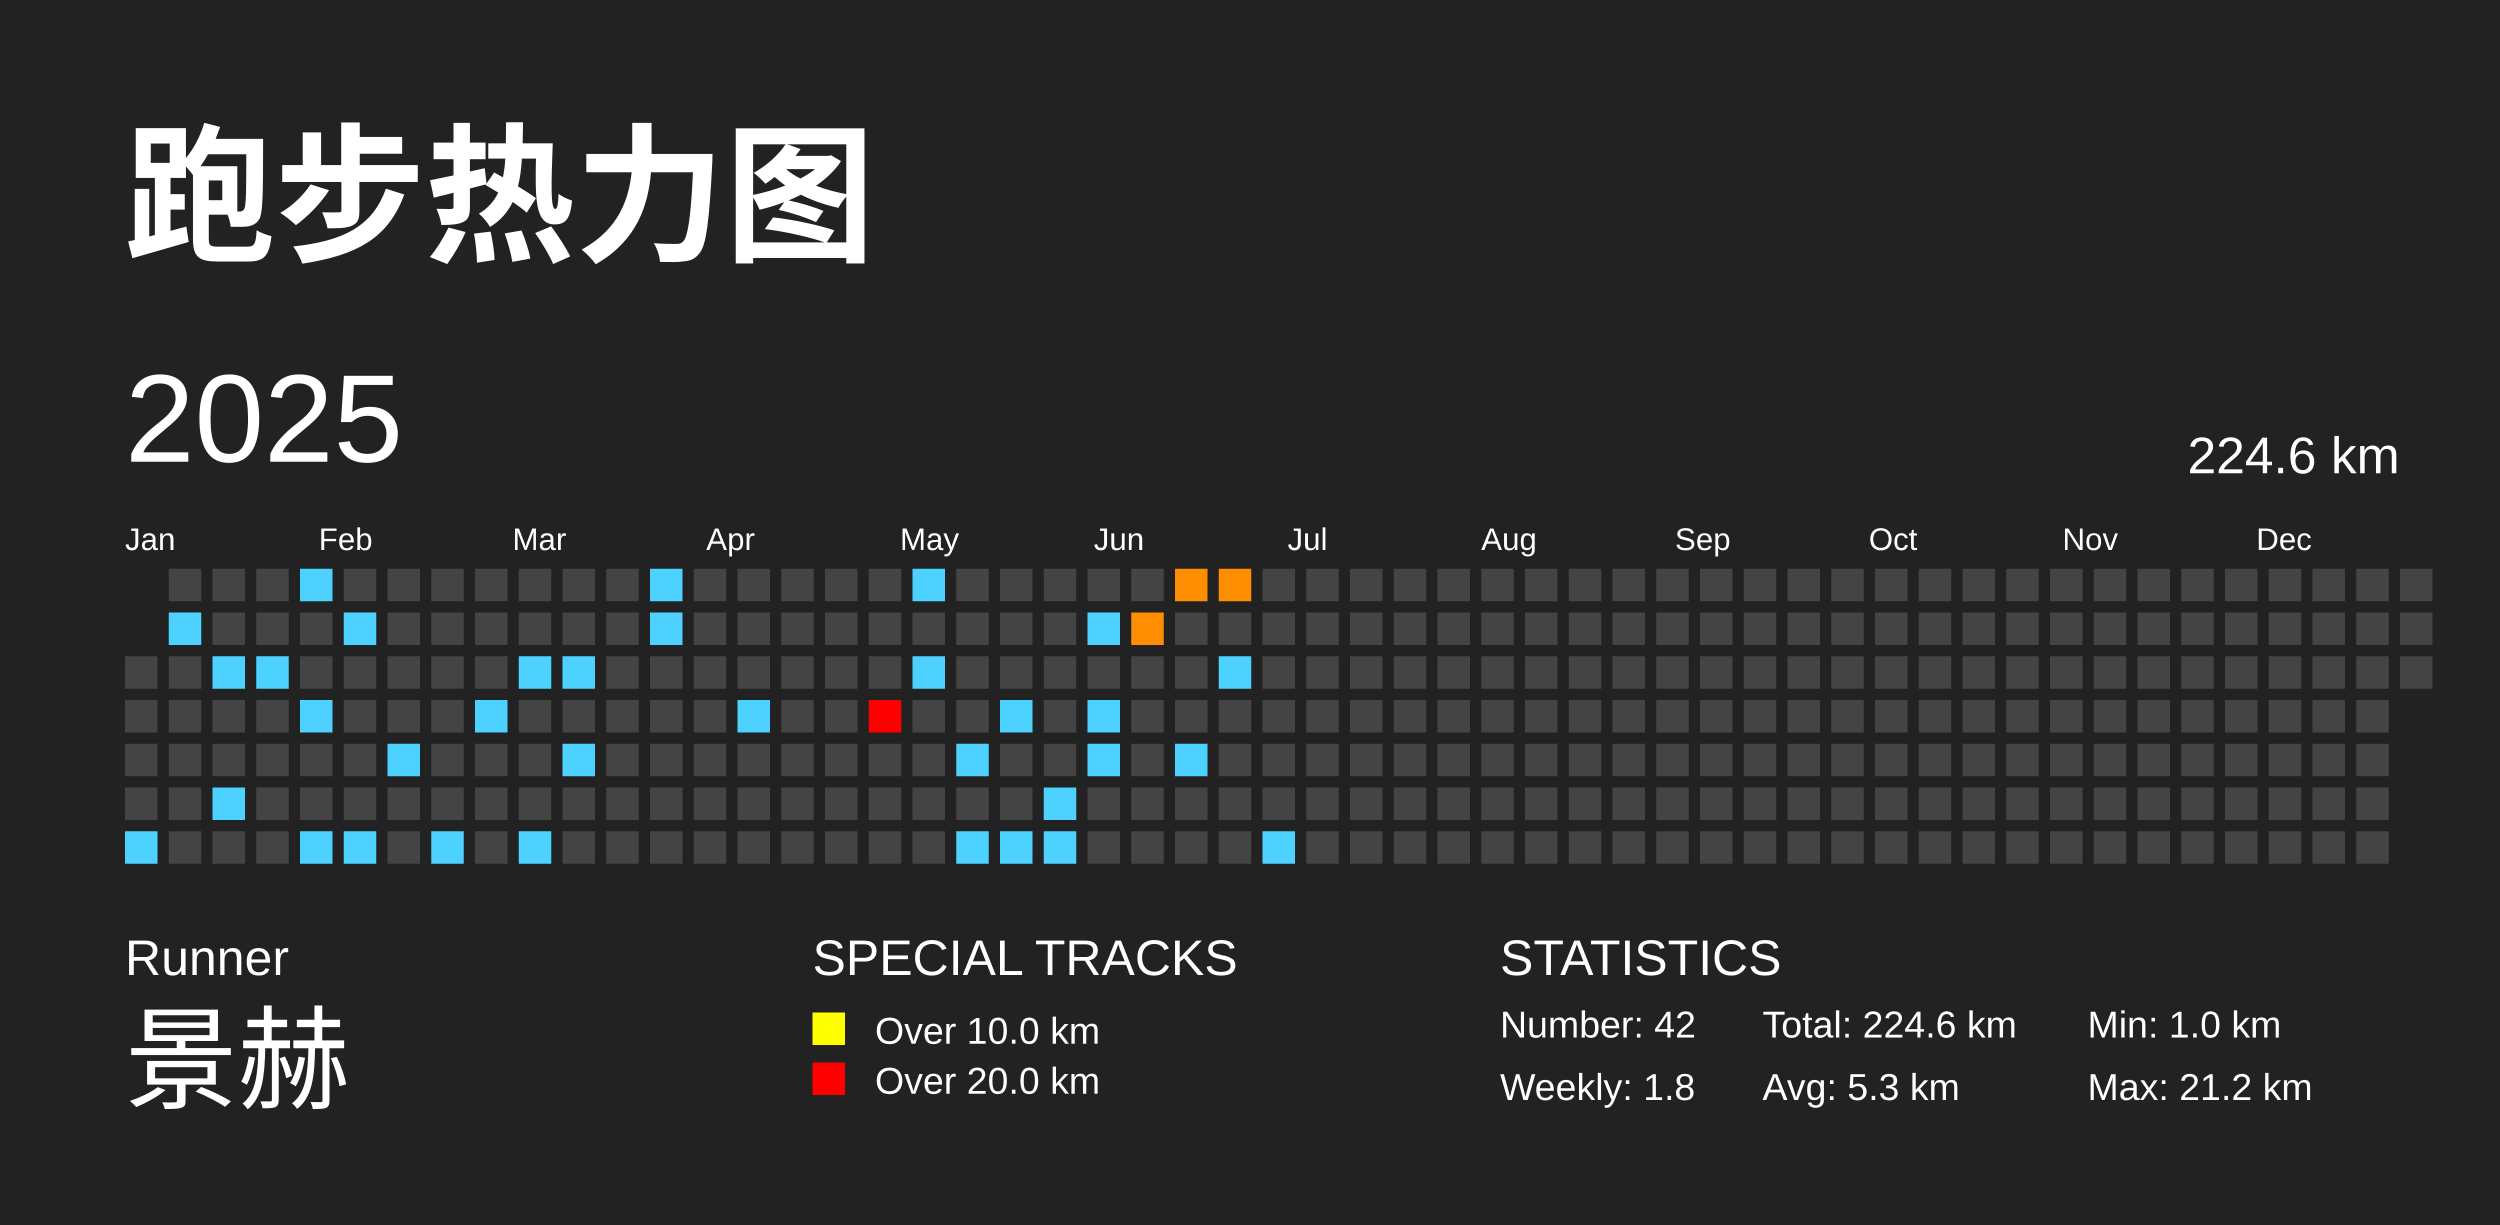
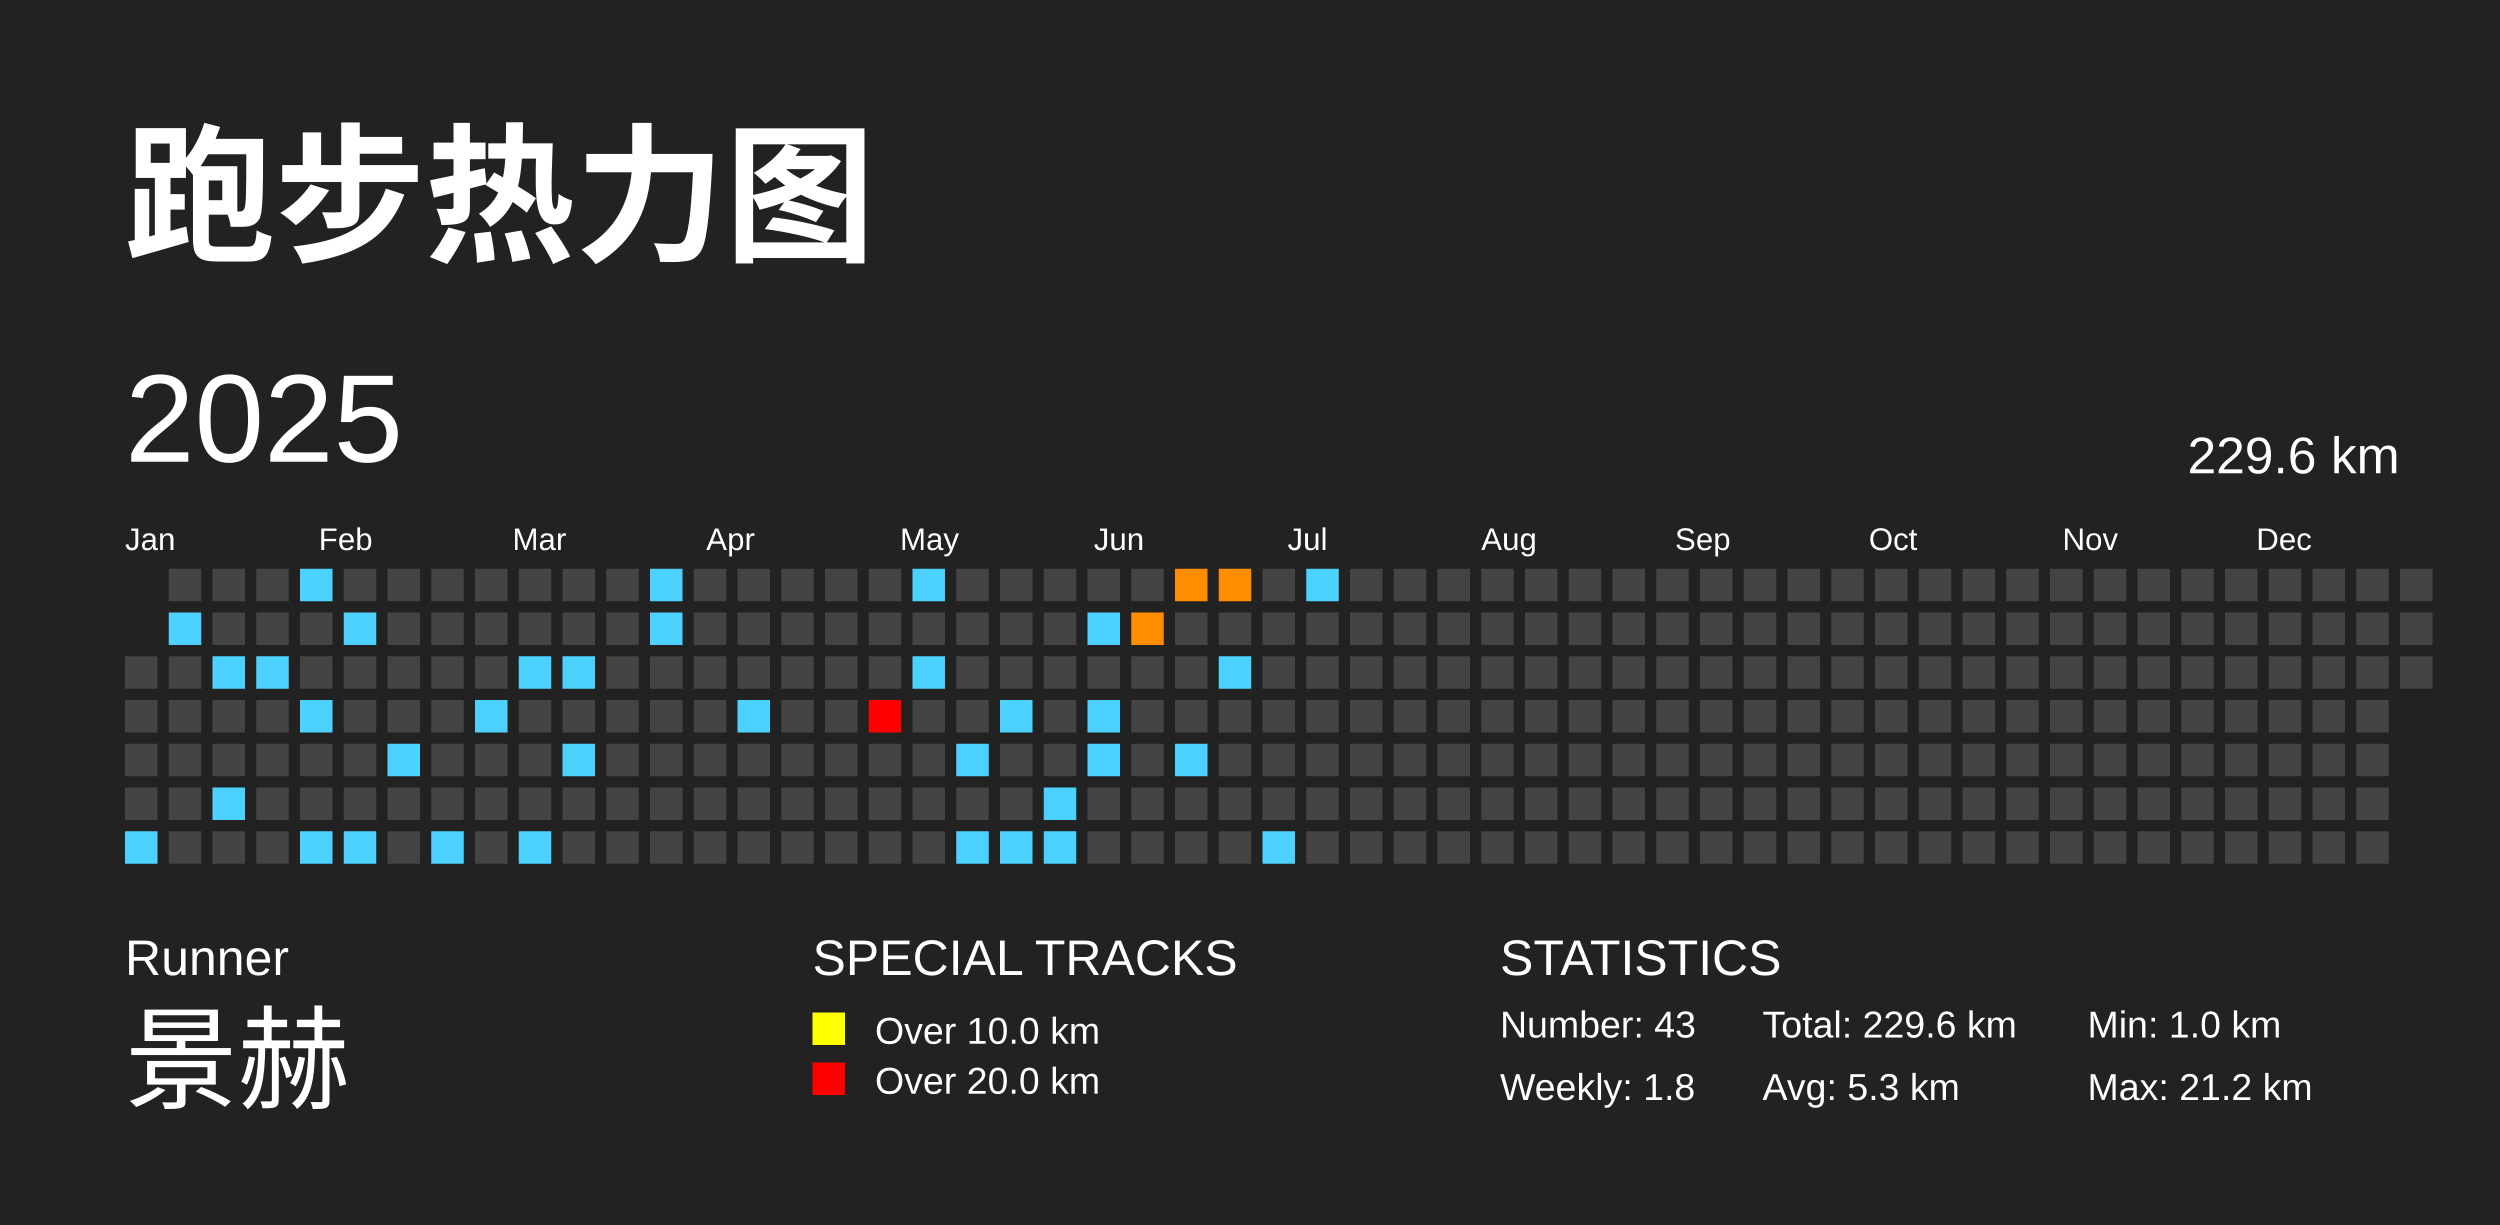
<svg xmlns="http://www.w3.org/2000/svg" baseProfile="full" height="98mm" version="1.1" viewBox="0,0,200,98" width="200mm">
  <defs />
  <rect fill="#222222" height="98" width="200" x="0" y="0" />
  <text fill="#FFFFFF" style="font-size:12px; font-family:Arial; font-weight:bold;" x="10" y="20">跑步热力图</text>
  <text fill="#FFFFFF" style="font-size:4px; font-family:Arial" x="10" y="78">Runner</text>
  <text fill="#FFFFFF" style="font-size:9px; font-family:Arial" x="10" y="88">景赫</text>
  <text fill="#FFFFFF" style="font-size:4px; font-family:Arial" x="65" y="78">SPECIAL TRACKS</text>
  <rect fill="yellow" height="2.6" width="2.6" x="65" y="81" />
  <text fill="#FFFFFF" style="font-size:3px; font-family:Arial" x="70" y="83.5">Over 10.0 km</text>
  <rect fill="red" height="2.6" width="2.6" x="65" y="85" />
  <text fill="#FFFFFF" style="font-size:3px; font-family:Arial" x="70" y="87.5">Over 20.0 km</text>
  <text fill="#FFFFFF" style="font-size:4px; font-family:Arial" x="120" y="78">STATISTICS</text>
-   <text fill="#FFFFFF" style="font-size:3px; font-family:Arial" x="120" y="83">Number: 42</text>
+   <text fill="#FFFFFF" style="font-size:3px; font-family:Arial" x="120" y="83">Number: 43</text>
  <text fill="#FFFFFF" style="font-size:3px; font-family:Arial" x="120" y="88">Weekly: 1.8</text>
-   <text fill="#FFFFFF" style="font-size:3px; font-family:Arial" x="141" y="83">Total: 224.6 km</text>
+   <text fill="#FFFFFF" style="font-size:3px; font-family:Arial" x="141" y="83">Total: 229.6 km</text>
  <text fill="#FFFFFF" style="font-size:3px; font-family:Arial" x="141" y="88">Avg: 5.3 km</text>
  <text fill="#FFFFFF" style="font-size:3px; font-family:Arial" x="167" y="83">Min: 1.0 km</text>
  <text fill="#FFFFFF" style="font-size:3px; font-family:Arial" x="167" y="88">Max: 21.2 km</text>
  <text dominant-baseline="hanging" fill="#FFFFFF" style="font-size:10.0px; font-family:Arial;" x="10" y="30">2025</text>
-   <text dominant-baseline="hanging" fill="#FFFFFF" style="font-size:4.125px; font-family:Arial;" x="175" y="35">224.6 km</text>
+   <text dominant-baseline="hanging" fill="#FFFFFF" style="font-size:4.125px; font-family:Arial;" x="175" y="35">229.6 km</text>
  <text fill="#FFFFFF" style="font-size:2.5px; font-family:Arial" x="10.0" y="44">Jan</text>
  <text fill="#FFFFFF" style="font-size:2.5px; font-family:Arial" x="25.5" y="44">Feb</text>
  <text fill="#FFFFFF" style="font-size:2.5px; font-family:Arial" x="41.0" y="44">Mar</text>
  <text fill="#FFFFFF" style="font-size:2.5px; font-family:Arial" x="56.5" y="44">Apr</text>
  <text fill="#FFFFFF" style="font-size:2.5px; font-family:Arial" x="72.0" y="44">May</text>
  <text fill="#FFFFFF" style="font-size:2.5px; font-family:Arial" x="87.5" y="44">Jun</text>
  <text fill="#FFFFFF" style="font-size:2.5px; font-family:Arial" x="103.0" y="44">Jul</text>
  <text fill="#FFFFFF" style="font-size:2.5px; font-family:Arial" x="118.5" y="44">Aug</text>
  <text fill="#FFFFFF" style="font-size:2.5px; font-family:Arial" x="134.0" y="44">Sep</text>
  <text fill="#FFFFFF" style="font-size:2.5px; font-family:Arial" x="149.5" y="44">Oct</text>
  <text fill="#FFFFFF" style="font-size:2.5px; font-family:Arial" x="165.0" y="44">Nov</text>
  <text fill="#FFFFFF" style="font-size:2.5px; font-family:Arial" x="180.5" y="44">Dec</text>
  <rect fill="#444444" height="2.6" width="2.6" x="10.0" y="52.5" />
  <rect fill="#444444" height="2.6" width="2.6" x="10.0" y="56.0" />
  <rect fill="#444444" height="2.6" width="2.6" x="10.0" y="59.5" />
  <rect fill="#444444" height="2.6" width="2.6" x="10.0" y="63.0" />
  <rect fill="#4dd2ff" height="2.6" width="2.6" x="10.0" y="66.5" />
  <rect fill="#444444" height="2.6" width="2.6" x="13.5" y="45.5" />
  <rect fill="#4dd2ff" height="2.6" width="2.6" x="13.5" y="49.0" />
  <rect fill="#444444" height="2.6" width="2.6" x="13.5" y="52.5" />
  <rect fill="#444444" height="2.6" width="2.6" x="13.5" y="56.0" />
  <rect fill="#444444" height="2.6" width="2.6" x="13.5" y="59.5" />
  <rect fill="#444444" height="2.6" width="2.6" x="13.5" y="63.0" />
  <rect fill="#444444" height="2.6" width="2.6" x="13.5" y="66.5" />
  <rect fill="#444444" height="2.6" width="2.6" x="17.0" y="45.5" />
  <rect fill="#444444" height="2.6" width="2.6" x="17.0" y="49.0" />
  <rect fill="#4dd2ff" height="2.6" width="2.6" x="17.0" y="52.5" />
  <rect fill="#444444" height="2.6" width="2.6" x="17.0" y="56.0" />
  <rect fill="#444444" height="2.6" width="2.6" x="17.0" y="59.5" />
  <rect fill="#4dd2ff" height="2.6" width="2.6" x="17.0" y="63.0" />
  <rect fill="#444444" height="2.6" width="2.6" x="17.0" y="66.5" />
  <rect fill="#444444" height="2.6" width="2.6" x="20.5" y="45.5" />
  <rect fill="#444444" height="2.6" width="2.6" x="20.5" y="49.0" />
  <rect fill="#4dd2ff" height="2.6" width="2.6" x="20.5" y="52.5" />
  <rect fill="#444444" height="2.6" width="2.6" x="20.5" y="56.0" />
  <rect fill="#444444" height="2.6" width="2.6" x="20.5" y="59.5" />
  <rect fill="#444444" height="2.6" width="2.6" x="20.5" y="63.0" />
  <rect fill="#444444" height="2.6" width="2.6" x="20.5" y="66.5" />
  <rect fill="#4dd2ff" height="2.6" width="2.6" x="24.0" y="45.5" />
  <rect fill="#444444" height="2.6" width="2.6" x="24.0" y="49.0" />
  <rect fill="#444444" height="2.6" width="2.6" x="24.0" y="52.5" />
  <rect fill="#4dd2ff" height="2.6" width="2.6" x="24.0" y="56.0" />
  <rect fill="#444444" height="2.6" width="2.6" x="24.0" y="59.5" />
  <rect fill="#444444" height="2.6" width="2.6" x="24.0" y="63.0" />
  <rect fill="#4dd2ff" height="2.6" width="2.6" x="24.0" y="66.5" />
  <rect fill="#444444" height="2.6" width="2.6" x="27.5" y="45.5" />
  <rect fill="#4dd2ff" height="2.6" width="2.6" x="27.5" y="49.0" />
  <rect fill="#444444" height="2.6" width="2.6" x="27.5" y="52.5" />
  <rect fill="#444444" height="2.6" width="2.6" x="27.5" y="56.0" />
  <rect fill="#444444" height="2.6" width="2.6" x="27.5" y="59.5" />
  <rect fill="#444444" height="2.6" width="2.6" x="27.5" y="63.0" />
  <rect fill="#4dd2ff" height="2.6" width="2.6" x="27.5" y="66.5" />
  <rect fill="#444444" height="2.6" width="2.6" x="31.0" y="45.5" />
  <rect fill="#444444" height="2.6" width="2.6" x="31.0" y="49.0" />
  <rect fill="#444444" height="2.6" width="2.6" x="31.0" y="52.5" />
  <rect fill="#444444" height="2.6" width="2.6" x="31.0" y="56.0" />
  <rect fill="#4dd2ff" height="2.6" width="2.6" x="31.0" y="59.5" />
  <rect fill="#444444" height="2.6" width="2.6" x="31.0" y="63.0" />
  <rect fill="#444444" height="2.6" width="2.6" x="31.0" y="66.5" />
  <rect fill="#444444" height="2.6" width="2.6" x="34.5" y="45.5" />
  <rect fill="#444444" height="2.6" width="2.6" x="34.5" y="49.0" />
  <rect fill="#444444" height="2.6" width="2.6" x="34.5" y="52.5" />
  <rect fill="#444444" height="2.6" width="2.6" x="34.5" y="56.0" />
  <rect fill="#444444" height="2.6" width="2.6" x="34.5" y="59.5" />
  <rect fill="#444444" height="2.6" width="2.6" x="34.5" y="63.0" />
  <rect fill="#4dd2ff" height="2.6" width="2.6" x="34.5" y="66.5" />
  <rect fill="#444444" height="2.6" width="2.6" x="38.0" y="45.5" />
  <rect fill="#444444" height="2.6" width="2.6" x="38.0" y="49.0" />
  <rect fill="#444444" height="2.6" width="2.6" x="38.0" y="52.5" />
  <rect fill="#4dd2ff" height="2.6" width="2.6" x="38.0" y="56.0" />
  <rect fill="#444444" height="2.6" width="2.6" x="38.0" y="59.5" />
  <rect fill="#444444" height="2.6" width="2.6" x="38.0" y="63.0" />
  <rect fill="#444444" height="2.6" width="2.6" x="38.0" y="66.5" />
  <rect fill="#444444" height="2.6" width="2.6" x="41.5" y="45.5" />
  <rect fill="#444444" height="2.6" width="2.6" x="41.5" y="49.0" />
  <rect fill="#4dd2ff" height="2.6" width="2.6" x="41.5" y="52.5" />
  <rect fill="#444444" height="2.6" width="2.6" x="41.5" y="56.0" />
  <rect fill="#444444" height="2.6" width="2.6" x="41.5" y="59.5" />
  <rect fill="#444444" height="2.6" width="2.6" x="41.5" y="63.0" />
  <rect fill="#4dd2ff" height="2.6" width="2.6" x="41.5" y="66.5" />
  <rect fill="#444444" height="2.6" width="2.6" x="45.0" y="45.5" />
  <rect fill="#444444" height="2.6" width="2.6" x="45.0" y="49.0" />
  <rect fill="#4dd2ff" height="2.6" width="2.6" x="45.0" y="52.5" />
  <rect fill="#444444" height="2.6" width="2.6" x="45.0" y="56.0" />
  <rect fill="#4dd2ff" height="2.6" width="2.6" x="45.0" y="59.5" />
  <rect fill="#444444" height="2.6" width="2.6" x="45.0" y="63.0" />
  <rect fill="#444444" height="2.6" width="2.6" x="45.0" y="66.5" />
  <rect fill="#444444" height="2.6" width="2.6" x="48.5" y="45.5" />
  <rect fill="#444444" height="2.6" width="2.6" x="48.5" y="49.0" />
  <rect fill="#444444" height="2.6" width="2.6" x="48.5" y="52.5" />
  <rect fill="#444444" height="2.6" width="2.6" x="48.5" y="56.0" />
  <rect fill="#444444" height="2.6" width="2.6" x="48.5" y="59.5" />
  <rect fill="#444444" height="2.6" width="2.6" x="48.5" y="63.0" />
  <rect fill="#444444" height="2.6" width="2.6" x="48.5" y="66.5" />
  <rect fill="#4dd2ff" height="2.6" width="2.6" x="52.0" y="45.5" />
  <rect fill="#4dd2ff" height="2.6" width="2.6" x="52.0" y="49.0" />
  <rect fill="#444444" height="2.6" width="2.6" x="52.0" y="52.5" />
  <rect fill="#444444" height="2.6" width="2.6" x="52.0" y="56.0" />
  <rect fill="#444444" height="2.6" width="2.6" x="52.0" y="59.5" />
  <rect fill="#444444" height="2.6" width="2.6" x="52.0" y="63.0" />
  <rect fill="#444444" height="2.6" width="2.6" x="52.0" y="66.5" />
  <rect fill="#444444" height="2.6" width="2.6" x="55.5" y="45.5" />
  <rect fill="#444444" height="2.6" width="2.6" x="55.5" y="49.0" />
  <rect fill="#444444" height="2.6" width="2.6" x="55.5" y="52.5" />
  <rect fill="#444444" height="2.6" width="2.6" x="55.5" y="56.0" />
  <rect fill="#444444" height="2.6" width="2.6" x="55.5" y="59.5" />
  <rect fill="#444444" height="2.6" width="2.6" x="55.5" y="63.0" />
  <rect fill="#444444" height="2.6" width="2.6" x="55.5" y="66.5" />
  <rect fill="#444444" height="2.6" width="2.6" x="59.0" y="45.5" />
  <rect fill="#444444" height="2.6" width="2.6" x="59.0" y="49.0" />
  <rect fill="#444444" height="2.6" width="2.6" x="59.0" y="52.5" />
  <rect fill="#4dd2ff" height="2.6" width="2.6" x="59.0" y="56.0" />
  <rect fill="#444444" height="2.6" width="2.6" x="59.0" y="59.5" />
  <rect fill="#444444" height="2.6" width="2.6" x="59.0" y="63.0" />
  <rect fill="#444444" height="2.6" width="2.6" x="59.0" y="66.5" />
  <rect fill="#444444" height="2.6" width="2.6" x="62.5" y="45.5" />
  <rect fill="#444444" height="2.6" width="2.6" x="62.5" y="49.0" />
  <rect fill="#444444" height="2.6" width="2.6" x="62.5" y="52.5" />
  <rect fill="#444444" height="2.6" width="2.6" x="62.5" y="56.0" />
  <rect fill="#444444" height="2.6" width="2.6" x="62.5" y="59.5" />
  <rect fill="#444444" height="2.6" width="2.6" x="62.5" y="63.0" />
  <rect fill="#444444" height="2.6" width="2.6" x="62.5" y="66.5" />
  <rect fill="#444444" height="2.6" width="2.6" x="66.0" y="45.5" />
  <rect fill="#444444" height="2.6" width="2.6" x="66.0" y="49.0" />
  <rect fill="#444444" height="2.6" width="2.6" x="66.0" y="52.5" />
  <rect fill="#444444" height="2.6" width="2.6" x="66.0" y="56.0" />
  <rect fill="#444444" height="2.6" width="2.6" x="66.0" y="59.5" />
  <rect fill="#444444" height="2.6" width="2.6" x="66.0" y="63.0" />
  <rect fill="#444444" height="2.6" width="2.6" x="66.0" y="66.5" />
  <rect fill="#444444" height="2.6" width="2.6" x="69.5" y="45.5" />
  <rect fill="#444444" height="2.6" width="2.6" x="69.5" y="49.0" />
  <rect fill="#444444" height="2.6" width="2.6" x="69.5" y="52.5" />
  <rect fill="red" height="2.6" width="2.6" x="69.5" y="56.0" />
  <rect fill="#444444" height="2.6" width="2.6" x="69.5" y="59.5" />
  <rect fill="#444444" height="2.6" width="2.6" x="69.5" y="63.0" />
  <rect fill="#444444" height="2.6" width="2.6" x="69.5" y="66.5" />
  <rect fill="#4dd2ff" height="2.6" width="2.6" x="73.0" y="45.5" />
  <rect fill="#444444" height="2.6" width="2.6" x="73.0" y="49.0" />
  <rect fill="#4dd2ff" height="2.6" width="2.6" x="73.0" y="52.5" />
  <rect fill="#444444" height="2.6" width="2.6" x="73.0" y="56.0" />
  <rect fill="#444444" height="2.6" width="2.6" x="73.0" y="59.5" />
  <rect fill="#444444" height="2.6" width="2.6" x="73.0" y="63.0" />
  <rect fill="#444444" height="2.6" width="2.6" x="73.0" y="66.5" />
  <rect fill="#444444" height="2.6" width="2.6" x="76.5" y="45.5" />
  <rect fill="#444444" height="2.6" width="2.6" x="76.5" y="49.0" />
  <rect fill="#444444" height="2.6" width="2.6" x="76.5" y="52.5" />
  <rect fill="#444444" height="2.6" width="2.6" x="76.5" y="56.0" />
  <rect fill="#4dd2ff" height="2.6" width="2.6" x="76.5" y="59.5" />
  <rect fill="#444444" height="2.6" width="2.6" x="76.5" y="63.0" />
  <rect fill="#4dd2ff" height="2.6" width="2.6" x="76.5" y="66.5" />
  <rect fill="#444444" height="2.6" width="2.6" x="80.0" y="45.5" />
  <rect fill="#444444" height="2.6" width="2.6" x="80.0" y="49.0" />
  <rect fill="#444444" height="2.6" width="2.6" x="80.0" y="52.5" />
  <rect fill="#4dd2ff" height="2.6" width="2.6" x="80.0" y="56.0" />
  <rect fill="#444444" height="2.6" width="2.6" x="80.0" y="59.5" />
  <rect fill="#444444" height="2.6" width="2.6" x="80.0" y="63.0" />
  <rect fill="#4dd2ff" height="2.6" width="2.6" x="80.0" y="66.5" />
  <rect fill="#444444" height="2.6" width="2.6" x="83.5" y="45.5" />
  <rect fill="#444444" height="2.6" width="2.6" x="83.5" y="49.0" />
  <rect fill="#444444" height="2.6" width="2.6" x="83.5" y="52.5" />
  <rect fill="#444444" height="2.6" width="2.6" x="83.5" y="56.0" />
  <rect fill="#444444" height="2.6" width="2.6" x="83.5" y="59.5" />
  <rect fill="#4dd2ff" height="2.6" width="2.6" x="83.5" y="63.0" />
  <rect fill="#4dd2ff" height="2.6" width="2.6" x="83.5" y="66.5" />
  <rect fill="#444444" height="2.6" width="2.6" x="87.0" y="45.5" />
  <rect fill="#4dd2ff" height="2.6" width="2.6" x="87.0" y="49.0" />
  <rect fill="#444444" height="2.6" width="2.6" x="87.0" y="52.5" />
  <rect fill="#4dd2ff" height="2.6" width="2.6" x="87.0" y="56.0" />
  <rect fill="#4dd2ff" height="2.6" width="2.6" x="87.0" y="59.5" />
  <rect fill="#444444" height="2.6" width="2.6" x="87.0" y="63.0" />
  <rect fill="#444444" height="2.6" width="2.6" x="87.0" y="66.5" />
  <rect fill="#444444" height="2.6" width="2.6" x="90.5" y="45.5" />
  <rect fill="#ff8d00" height="2.6" width="2.6" x="90.5" y="49.0" />
  <rect fill="#444444" height="2.6" width="2.6" x="90.5" y="52.5" />
  <rect fill="#444444" height="2.6" width="2.6" x="90.5" y="56.0" />
  <rect fill="#444444" height="2.6" width="2.6" x="90.5" y="59.5" />
  <rect fill="#444444" height="2.6" width="2.6" x="90.5" y="63.0" />
  <rect fill="#444444" height="2.6" width="2.6" x="90.5" y="66.5" />
  <rect fill="#ff8d00" height="2.6" width="2.6" x="94.0" y="45.5" />
  <rect fill="#444444" height="2.6" width="2.6" x="94.0" y="49.0" />
  <rect fill="#444444" height="2.6" width="2.6" x="94.0" y="52.5" />
  <rect fill="#444444" height="2.6" width="2.6" x="94.0" y="56.0" />
  <rect fill="#4dd2ff" height="2.6" width="2.6" x="94.0" y="59.5" />
  <rect fill="#444444" height="2.6" width="2.6" x="94.0" y="63.0" />
  <rect fill="#444444" height="2.6" width="2.6" x="94.0" y="66.5" />
  <rect fill="#ff8d00" height="2.6" width="2.6" x="97.5" y="45.5" />
  <rect fill="#444444" height="2.6" width="2.6" x="97.5" y="49.0" />
  <rect fill="#4dd2ff" height="2.6" width="2.6" x="97.5" y="52.5" />
  <rect fill="#444444" height="2.6" width="2.6" x="97.5" y="56.0" />
  <rect fill="#444444" height="2.6" width="2.6" x="97.5" y="59.5" />
  <rect fill="#444444" height="2.6" width="2.6" x="97.5" y="63.0" />
  <rect fill="#444444" height="2.6" width="2.6" x="97.5" y="66.5" />
  <rect fill="#444444" height="2.6" width="2.6" x="101.0" y="45.5" />
  <rect fill="#444444" height="2.6" width="2.6" x="101.0" y="49.0" />
  <rect fill="#444444" height="2.6" width="2.6" x="101.0" y="52.5" />
  <rect fill="#444444" height="2.6" width="2.6" x="101.0" y="56.0" />
  <rect fill="#444444" height="2.6" width="2.6" x="101.0" y="59.5" />
  <rect fill="#444444" height="2.6" width="2.6" x="101.0" y="63.0" />
  <rect fill="#4dd2ff" height="2.6" width="2.6" x="101.0" y="66.5" />
-   <rect fill="#444444" height="2.6" width="2.6" x="104.5" y="45.5" />
+   <rect fill="#4dd2ff" height="2.6" width="2.6" x="104.5" y="45.5" />
  <rect fill="#444444" height="2.6" width="2.6" x="104.5" y="49.0" />
  <rect fill="#444444" height="2.6" width="2.6" x="104.5" y="52.5" />
  <rect fill="#444444" height="2.6" width="2.6" x="104.5" y="56.0" />
  <rect fill="#444444" height="2.6" width="2.6" x="104.5" y="59.5" />
  <rect fill="#444444" height="2.6" width="2.6" x="104.5" y="63.0" />
  <rect fill="#444444" height="2.6" width="2.6" x="104.5" y="66.5" />
  <rect fill="#444444" height="2.6" width="2.6" x="108.0" y="45.5" />
  <rect fill="#444444" height="2.6" width="2.6" x="108.0" y="49.0" />
  <rect fill="#444444" height="2.6" width="2.6" x="108.0" y="52.5" />
  <rect fill="#444444" height="2.6" width="2.6" x="108.0" y="56.0" />
  <rect fill="#444444" height="2.6" width="2.6" x="108.0" y="59.5" />
  <rect fill="#444444" height="2.6" width="2.6" x="108.0" y="63.0" />
  <rect fill="#444444" height="2.6" width="2.6" x="108.0" y="66.5" />
  <rect fill="#444444" height="2.6" width="2.6" x="111.5" y="45.5" />
  <rect fill="#444444" height="2.6" width="2.6" x="111.5" y="49.0" />
  <rect fill="#444444" height="2.6" width="2.6" x="111.5" y="52.5" />
  <rect fill="#444444" height="2.6" width="2.6" x="111.5" y="56.0" />
  <rect fill="#444444" height="2.6" width="2.6" x="111.5" y="59.5" />
  <rect fill="#444444" height="2.6" width="2.6" x="111.5" y="63.0" />
  <rect fill="#444444" height="2.6" width="2.6" x="111.5" y="66.5" />
  <rect fill="#444444" height="2.6" width="2.6" x="115.0" y="45.5" />
  <rect fill="#444444" height="2.6" width="2.6" x="115.0" y="49.0" />
  <rect fill="#444444" height="2.6" width="2.6" x="115.0" y="52.5" />
  <rect fill="#444444" height="2.6" width="2.6" x="115.0" y="56.0" />
  <rect fill="#444444" height="2.6" width="2.6" x="115.0" y="59.5" />
  <rect fill="#444444" height="2.6" width="2.6" x="115.0" y="63.0" />
  <rect fill="#444444" height="2.6" width="2.6" x="115.0" y="66.5" />
  <rect fill="#444444" height="2.6" width="2.6" x="118.5" y="45.5" />
  <rect fill="#444444" height="2.6" width="2.6" x="118.5" y="49.0" />
  <rect fill="#444444" height="2.6" width="2.6" x="118.5" y="52.5" />
  <rect fill="#444444" height="2.6" width="2.6" x="118.5" y="56.0" />
  <rect fill="#444444" height="2.6" width="2.6" x="118.5" y="59.5" />
  <rect fill="#444444" height="2.6" width="2.6" x="118.5" y="63.0" />
  <rect fill="#444444" height="2.6" width="2.6" x="118.5" y="66.5" />
  <rect fill="#444444" height="2.6" width="2.6" x="122.0" y="45.5" />
  <rect fill="#444444" height="2.6" width="2.6" x="122.0" y="49.0" />
  <rect fill="#444444" height="2.6" width="2.6" x="122.0" y="52.5" />
  <rect fill="#444444" height="2.6" width="2.6" x="122.0" y="56.0" />
  <rect fill="#444444" height="2.6" width="2.6" x="122.0" y="59.5" />
  <rect fill="#444444" height="2.6" width="2.6" x="122.0" y="63.0" />
  <rect fill="#444444" height="2.6" width="2.6" x="122.0" y="66.5" />
  <rect fill="#444444" height="2.6" width="2.6" x="125.5" y="45.5" />
  <rect fill="#444444" height="2.6" width="2.6" x="125.5" y="49.0" />
  <rect fill="#444444" height="2.6" width="2.6" x="125.5" y="52.5" />
  <rect fill="#444444" height="2.6" width="2.6" x="125.5" y="56.0" />
  <rect fill="#444444" height="2.6" width="2.6" x="125.5" y="59.5" />
  <rect fill="#444444" height="2.6" width="2.6" x="125.5" y="63.0" />
  <rect fill="#444444" height="2.6" width="2.6" x="125.5" y="66.5" />
  <rect fill="#444444" height="2.6" width="2.6" x="129.0" y="45.5" />
  <rect fill="#444444" height="2.6" width="2.6" x="129.0" y="49.0" />
  <rect fill="#444444" height="2.6" width="2.6" x="129.0" y="52.5" />
  <rect fill="#444444" height="2.6" width="2.6" x="129.0" y="56.0" />
  <rect fill="#444444" height="2.6" width="2.6" x="129.0" y="59.5" />
  <rect fill="#444444" height="2.6" width="2.6" x="129.0" y="63.0" />
  <rect fill="#444444" height="2.6" width="2.6" x="129.0" y="66.5" />
  <rect fill="#444444" height="2.6" width="2.6" x="132.5" y="45.5" />
  <rect fill="#444444" height="2.6" width="2.6" x="132.5" y="49.0" />
  <rect fill="#444444" height="2.6" width="2.6" x="132.5" y="52.5" />
  <rect fill="#444444" height="2.6" width="2.6" x="132.5" y="56.0" />
  <rect fill="#444444" height="2.6" width="2.6" x="132.5" y="59.5" />
  <rect fill="#444444" height="2.6" width="2.6" x="132.5" y="63.0" />
  <rect fill="#444444" height="2.6" width="2.6" x="132.5" y="66.5" />
  <rect fill="#444444" height="2.6" width="2.6" x="136.0" y="45.5" />
  <rect fill="#444444" height="2.6" width="2.6" x="136.0" y="49.0" />
  <rect fill="#444444" height="2.6" width="2.6" x="136.0" y="52.5" />
  <rect fill="#444444" height="2.6" width="2.6" x="136.0" y="56.0" />
  <rect fill="#444444" height="2.6" width="2.6" x="136.0" y="59.5" />
  <rect fill="#444444" height="2.6" width="2.6" x="136.0" y="63.0" />
  <rect fill="#444444" height="2.6" width="2.6" x="136.0" y="66.5" />
  <rect fill="#444444" height="2.6" width="2.6" x="139.5" y="45.5" />
  <rect fill="#444444" height="2.6" width="2.6" x="139.5" y="49.0" />
  <rect fill="#444444" height="2.6" width="2.6" x="139.5" y="52.5" />
  <rect fill="#444444" height="2.6" width="2.6" x="139.5" y="56.0" />
  <rect fill="#444444" height="2.6" width="2.6" x="139.5" y="59.5" />
  <rect fill="#444444" height="2.6" width="2.6" x="139.5" y="63.0" />
  <rect fill="#444444" height="2.6" width="2.6" x="139.5" y="66.5" />
  <rect fill="#444444" height="2.6" width="2.6" x="143.0" y="45.5" />
  <rect fill="#444444" height="2.6" width="2.6" x="143.0" y="49.0" />
  <rect fill="#444444" height="2.6" width="2.6" x="143.0" y="52.5" />
  <rect fill="#444444" height="2.6" width="2.6" x="143.0" y="56.0" />
  <rect fill="#444444" height="2.6" width="2.6" x="143.0" y="59.5" />
  <rect fill="#444444" height="2.6" width="2.6" x="143.0" y="63.0" />
  <rect fill="#444444" height="2.6" width="2.6" x="143.0" y="66.5" />
  <rect fill="#444444" height="2.6" width="2.6" x="146.5" y="45.5" />
  <rect fill="#444444" height="2.6" width="2.6" x="146.5" y="49.0" />
  <rect fill="#444444" height="2.6" width="2.6" x="146.5" y="52.5" />
  <rect fill="#444444" height="2.6" width="2.6" x="146.5" y="56.0" />
  <rect fill="#444444" height="2.6" width="2.6" x="146.5" y="59.5" />
  <rect fill="#444444" height="2.6" width="2.6" x="146.5" y="63.0" />
  <rect fill="#444444" height="2.6" width="2.6" x="146.5" y="66.5" />
  <rect fill="#444444" height="2.6" width="2.6" x="150.0" y="45.5" />
  <rect fill="#444444" height="2.6" width="2.6" x="150.0" y="49.0" />
  <rect fill="#444444" height="2.6" width="2.6" x="150.0" y="52.5" />
  <rect fill="#444444" height="2.6" width="2.6" x="150.0" y="56.0" />
  <rect fill="#444444" height="2.6" width="2.6" x="150.0" y="59.5" />
  <rect fill="#444444" height="2.6" width="2.6" x="150.0" y="63.0" />
  <rect fill="#444444" height="2.6" width="2.6" x="150.0" y="66.5" />
  <rect fill="#444444" height="2.6" width="2.6" x="153.5" y="45.5" />
  <rect fill="#444444" height="2.6" width="2.6" x="153.5" y="49.0" />
  <rect fill="#444444" height="2.6" width="2.6" x="153.5" y="52.5" />
  <rect fill="#444444" height="2.6" width="2.6" x="153.5" y="56.0" />
  <rect fill="#444444" height="2.6" width="2.6" x="153.5" y="59.5" />
  <rect fill="#444444" height="2.6" width="2.6" x="153.5" y="63.0" />
  <rect fill="#444444" height="2.6" width="2.6" x="153.5" y="66.5" />
  <rect fill="#444444" height="2.6" width="2.6" x="157.0" y="45.5" />
  <rect fill="#444444" height="2.6" width="2.6" x="157.0" y="49.0" />
  <rect fill="#444444" height="2.6" width="2.6" x="157.0" y="52.5" />
  <rect fill="#444444" height="2.6" width="2.6" x="157.0" y="56.0" />
  <rect fill="#444444" height="2.6" width="2.6" x="157.0" y="59.5" />
  <rect fill="#444444" height="2.6" width="2.6" x="157.0" y="63.0" />
  <rect fill="#444444" height="2.6" width="2.6" x="157.0" y="66.5" />
  <rect fill="#444444" height="2.6" width="2.6" x="160.5" y="45.5" />
  <rect fill="#444444" height="2.6" width="2.6" x="160.5" y="49.0" />
  <rect fill="#444444" height="2.6" width="2.6" x="160.5" y="52.5" />
  <rect fill="#444444" height="2.6" width="2.6" x="160.5" y="56.0" />
  <rect fill="#444444" height="2.6" width="2.6" x="160.5" y="59.5" />
  <rect fill="#444444" height="2.6" width="2.6" x="160.5" y="63.0" />
  <rect fill="#444444" height="2.6" width="2.6" x="160.5" y="66.5" />
  <rect fill="#444444" height="2.6" width="2.6" x="164.0" y="45.5" />
  <rect fill="#444444" height="2.6" width="2.6" x="164.0" y="49.0" />
  <rect fill="#444444" height="2.6" width="2.6" x="164.0" y="52.5" />
  <rect fill="#444444" height="2.6" width="2.6" x="164.0" y="56.0" />
  <rect fill="#444444" height="2.6" width="2.6" x="164.0" y="59.5" />
  <rect fill="#444444" height="2.6" width="2.6" x="164.0" y="63.0" />
  <rect fill="#444444" height="2.6" width="2.6" x="164.0" y="66.5" />
  <rect fill="#444444" height="2.6" width="2.6" x="167.5" y="45.5" />
  <rect fill="#444444" height="2.6" width="2.6" x="167.5" y="49.0" />
  <rect fill="#444444" height="2.6" width="2.6" x="167.5" y="52.5" />
  <rect fill="#444444" height="2.6" width="2.6" x="167.5" y="56.0" />
  <rect fill="#444444" height="2.6" width="2.6" x="167.5" y="59.5" />
  <rect fill="#444444" height="2.6" width="2.6" x="167.5" y="63.0" />
  <rect fill="#444444" height="2.6" width="2.6" x="167.5" y="66.5" />
  <rect fill="#444444" height="2.6" width="2.6" x="171.0" y="45.5" />
  <rect fill="#444444" height="2.6" width="2.6" x="171.0" y="49.0" />
  <rect fill="#444444" height="2.6" width="2.6" x="171.0" y="52.5" />
  <rect fill="#444444" height="2.6" width="2.6" x="171.0" y="56.0" />
  <rect fill="#444444" height="2.6" width="2.6" x="171.0" y="59.5" />
  <rect fill="#444444" height="2.6" width="2.6" x="171.0" y="63.0" />
  <rect fill="#444444" height="2.6" width="2.6" x="171.0" y="66.5" />
  <rect fill="#444444" height="2.6" width="2.6" x="174.5" y="45.5" />
  <rect fill="#444444" height="2.6" width="2.6" x="174.5" y="49.0" />
  <rect fill="#444444" height="2.6" width="2.6" x="174.5" y="52.5" />
  <rect fill="#444444" height="2.6" width="2.6" x="174.5" y="56.0" />
  <rect fill="#444444" height="2.6" width="2.6" x="174.5" y="59.5" />
  <rect fill="#444444" height="2.6" width="2.6" x="174.5" y="63.0" />
  <rect fill="#444444" height="2.6" width="2.6" x="174.5" y="66.5" />
  <rect fill="#444444" height="2.6" width="2.6" x="178.0" y="45.5" />
  <rect fill="#444444" height="2.6" width="2.6" x="178.0" y="49.0" />
  <rect fill="#444444" height="2.6" width="2.6" x="178.0" y="52.5" />
  <rect fill="#444444" height="2.6" width="2.6" x="178.0" y="56.0" />
  <rect fill="#444444" height="2.6" width="2.6" x="178.0" y="59.5" />
  <rect fill="#444444" height="2.6" width="2.6" x="178.0" y="63.0" />
  <rect fill="#444444" height="2.6" width="2.6" x="178.0" y="66.5" />
  <rect fill="#444444" height="2.6" width="2.6" x="181.5" y="45.5" />
  <rect fill="#444444" height="2.6" width="2.6" x="181.5" y="49.0" />
  <rect fill="#444444" height="2.6" width="2.6" x="181.5" y="52.5" />
  <rect fill="#444444" height="2.6" width="2.6" x="181.5" y="56.0" />
  <rect fill="#444444" height="2.6" width="2.6" x="181.5" y="59.5" />
  <rect fill="#444444" height="2.6" width="2.6" x="181.5" y="63.0" />
  <rect fill="#444444" height="2.6" width="2.6" x="181.5" y="66.5" />
  <rect fill="#444444" height="2.6" width="2.6" x="185.0" y="45.5" />
  <rect fill="#444444" height="2.6" width="2.6" x="185.0" y="49.0" />
  <rect fill="#444444" height="2.6" width="2.6" x="185.0" y="52.5" />
  <rect fill="#444444" height="2.6" width="2.6" x="185.0" y="56.0" />
  <rect fill="#444444" height="2.6" width="2.6" x="185.0" y="59.5" />
  <rect fill="#444444" height="2.6" width="2.6" x="185.0" y="63.0" />
  <rect fill="#444444" height="2.6" width="2.6" x="185.0" y="66.5" />
  <rect fill="#444444" height="2.6" width="2.6" x="188.5" y="45.5" />
  <rect fill="#444444" height="2.6" width="2.6" x="188.5" y="49.0" />
  <rect fill="#444444" height="2.6" width="2.6" x="188.5" y="52.5" />
  <rect fill="#444444" height="2.6" width="2.6" x="188.5" y="56.0" />
  <rect fill="#444444" height="2.6" width="2.6" x="188.5" y="59.5" />
  <rect fill="#444444" height="2.6" width="2.6" x="188.5" y="63.0" />
  <rect fill="#444444" height="2.6" width="2.6" x="188.5" y="66.5" />
  <rect fill="#444444" height="2.6" width="2.6" x="192.0" y="45.5" />
  <rect fill="#444444" height="2.6" width="2.6" x="192.0" y="49.0" />
  <rect fill="#444444" height="2.6" width="2.6" x="192.0" y="52.5" />
</svg>
